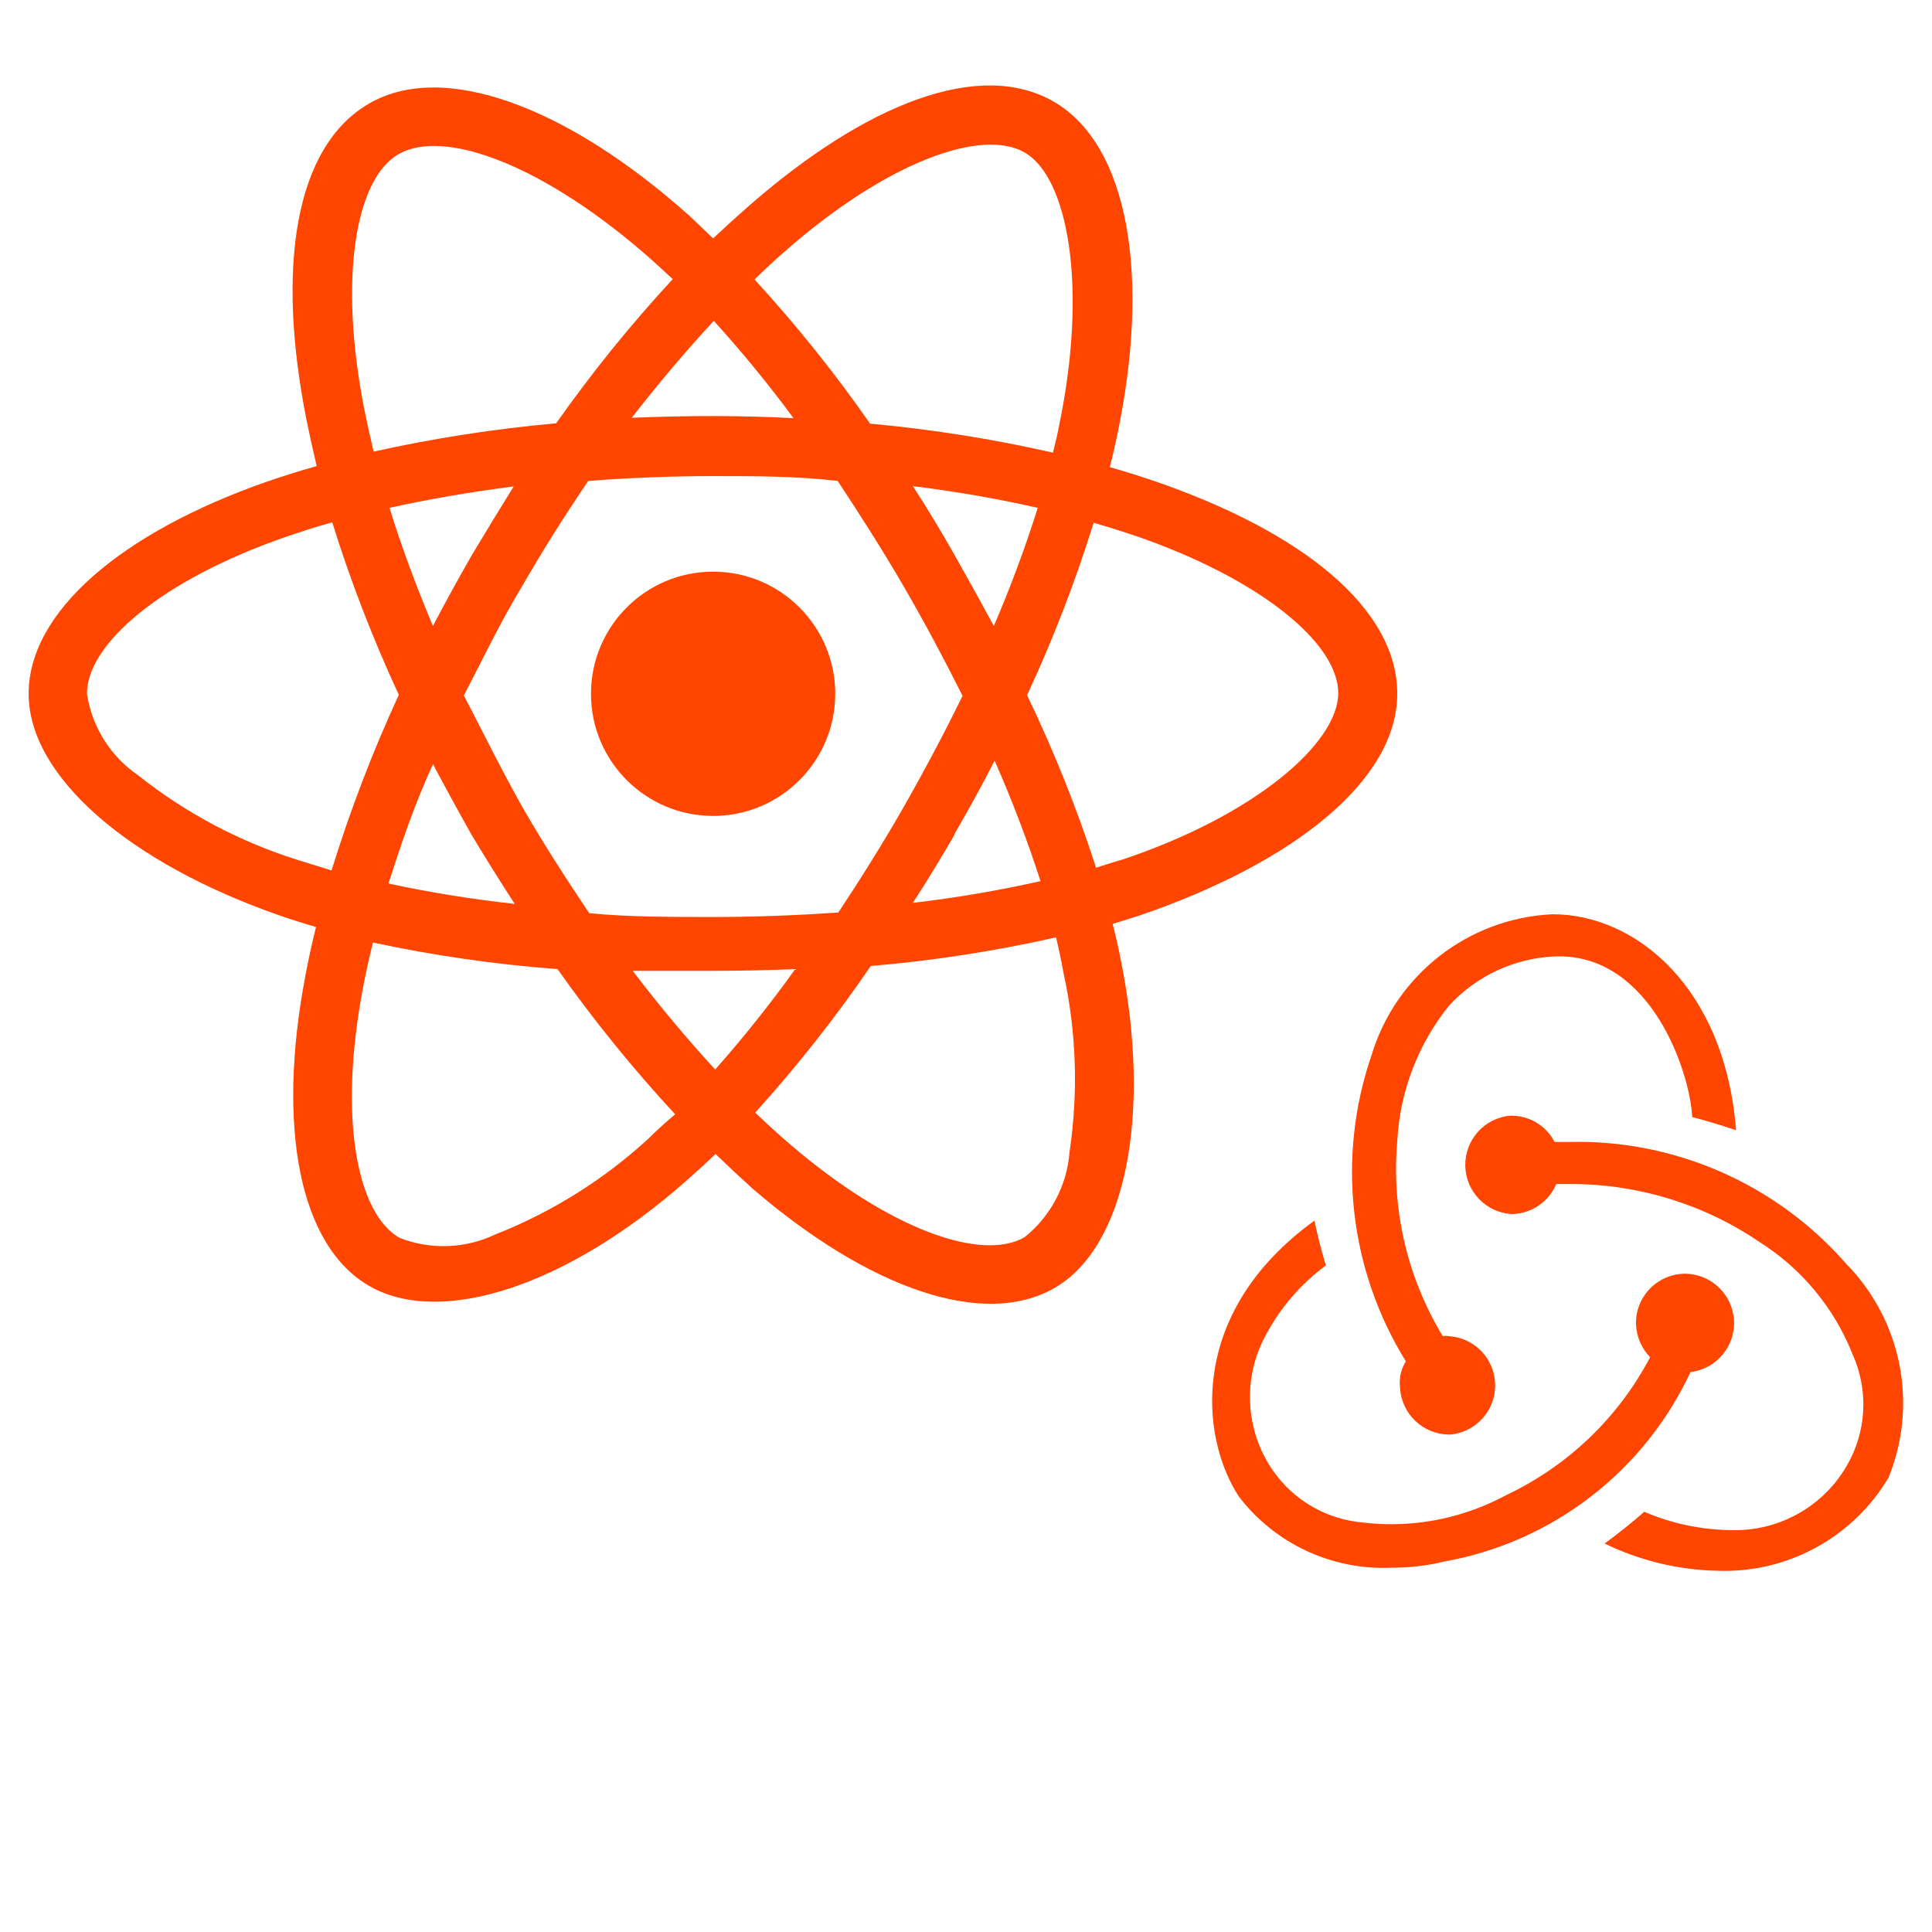
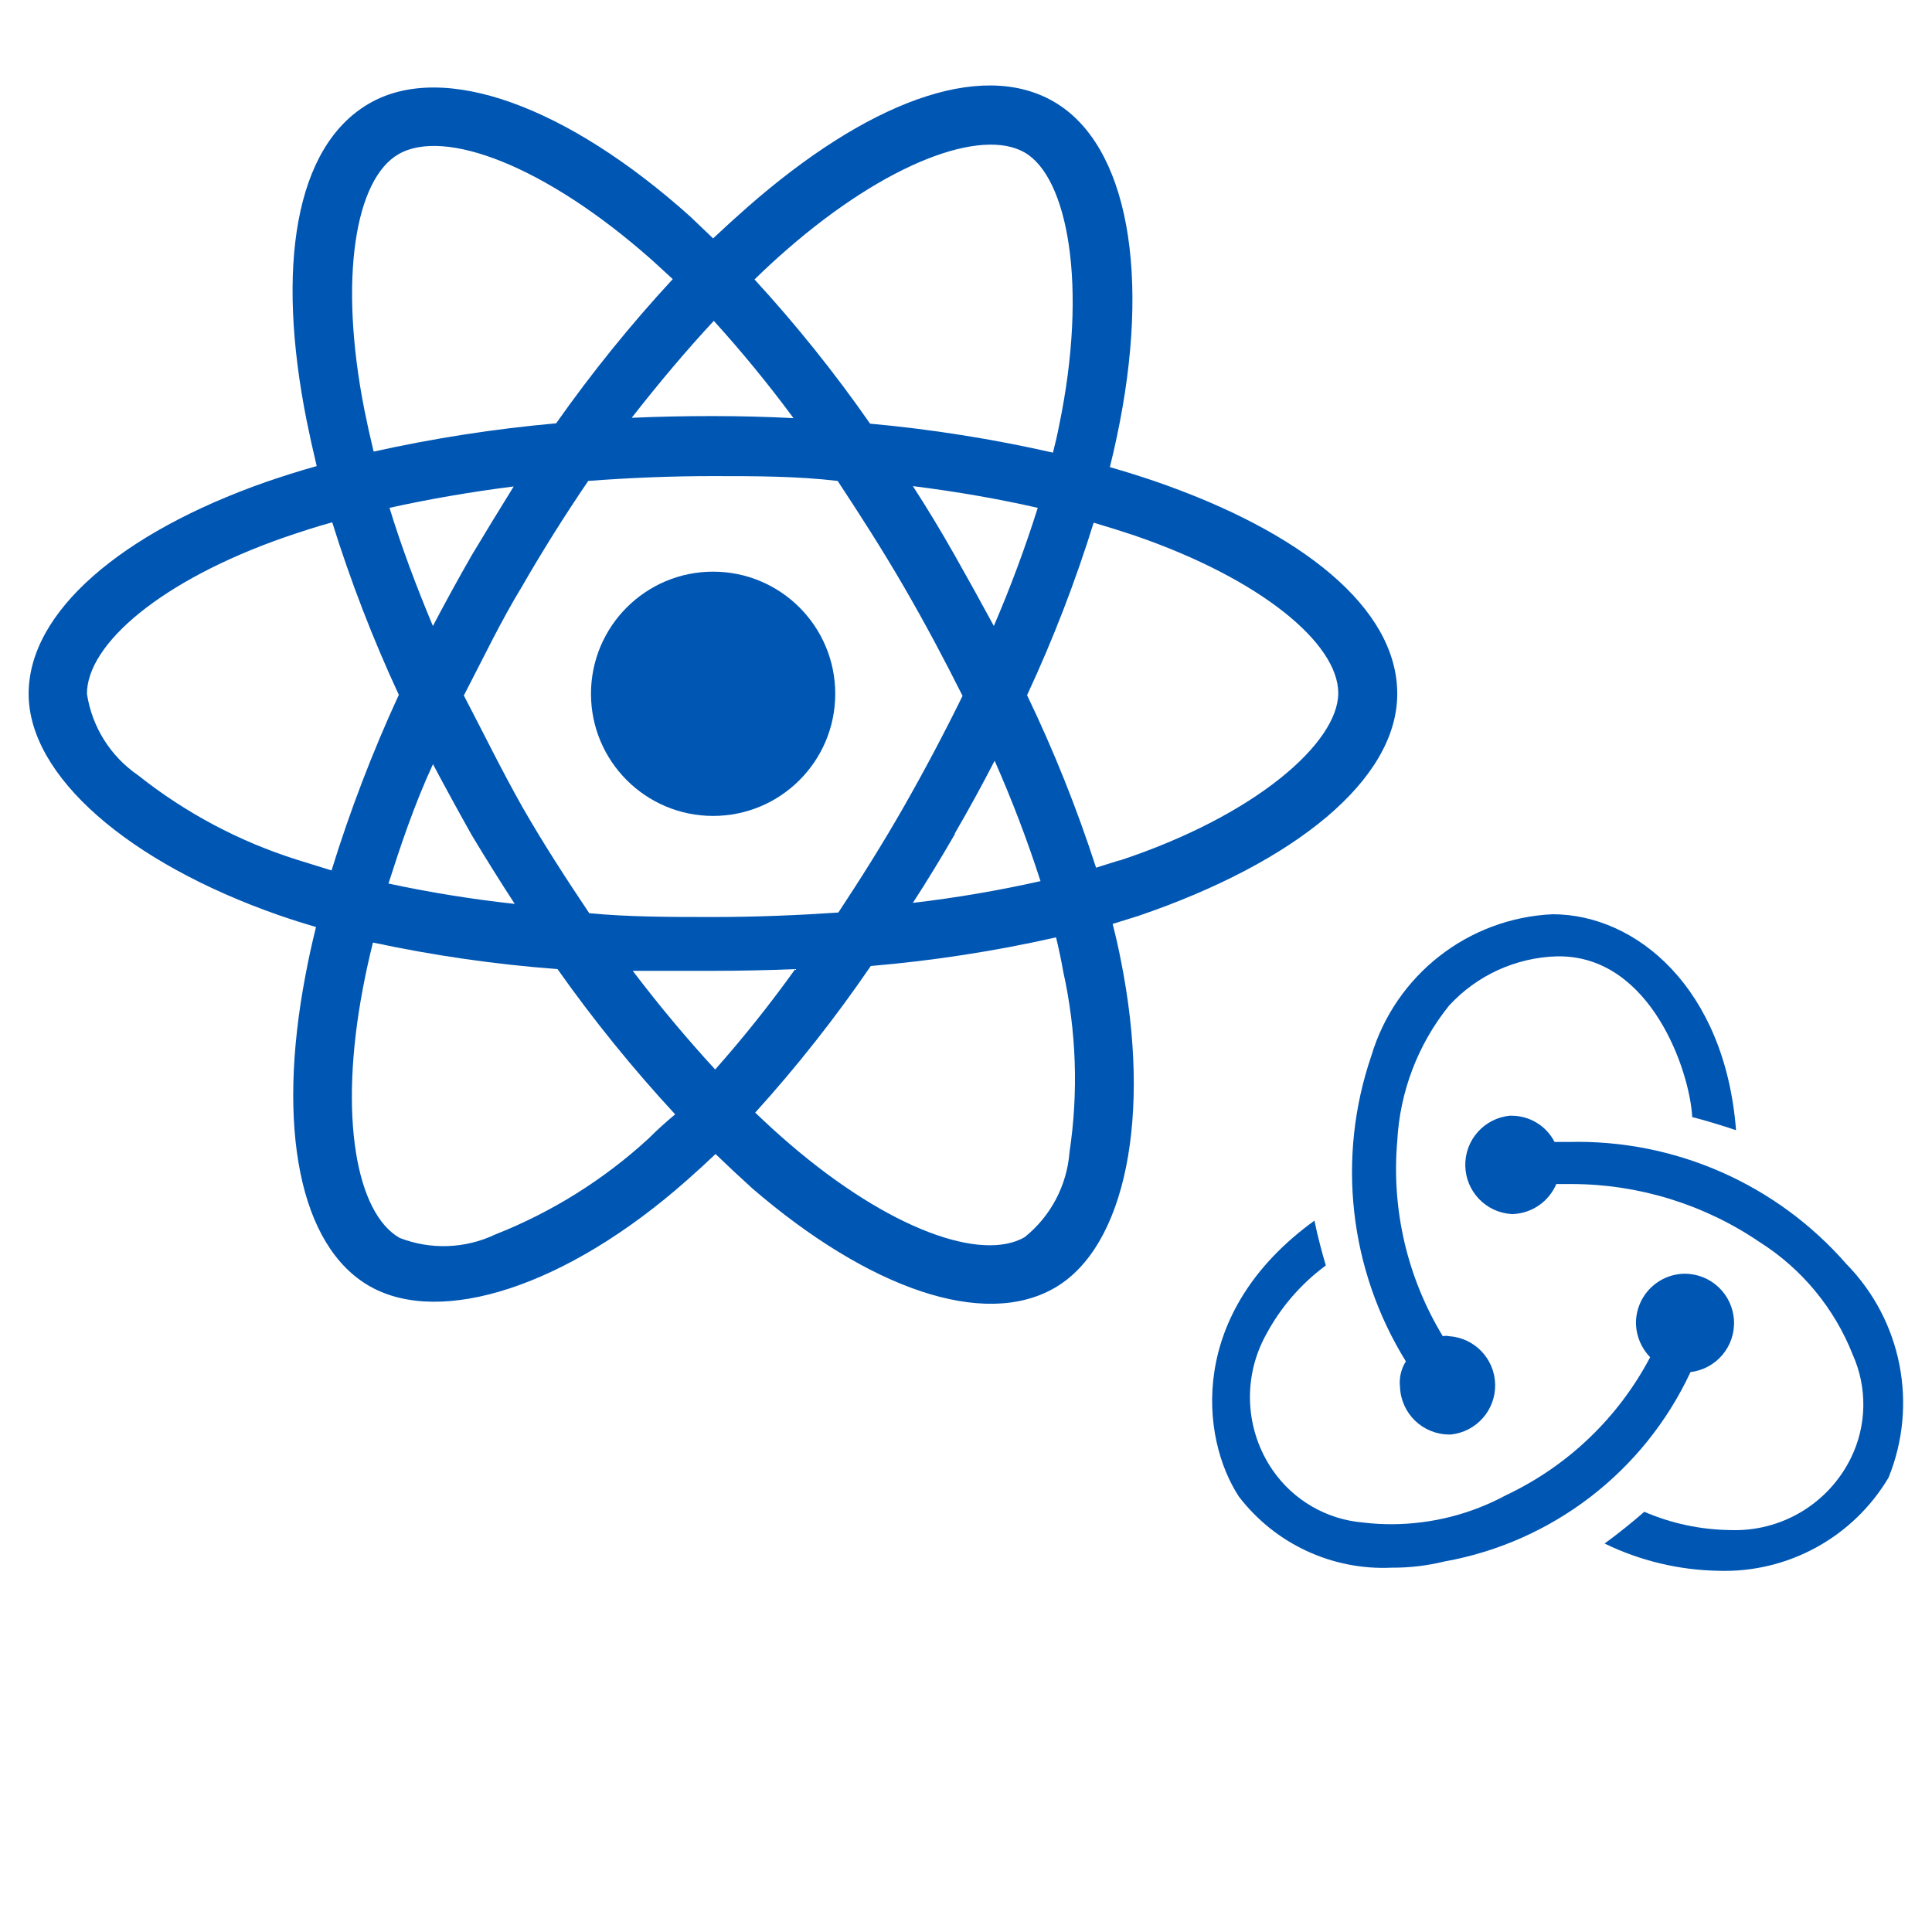
<svg xmlns="http://www.w3.org/2000/svg" viewBox="0 0 56 56">
  <defs>
-     <style>.cls-1{fill:#ff4500;}.cls-2{fill:none;}</style>
+     <style>.cls-1{fill:#0056b3;}.cls-2{fill:none;}</style>
  </defs>
  <g id="Layer_2" data-name="Layer 2">
    <g id="Layer_1-2" data-name="Layer 1">
      <path class="cls-1" d="M33.45,13.94q-.62-.21-1.28-.4.11-.44.2-.87c1-4.69.33-8.47-1.82-9.72S25.09,3,21.67,6q-.49.43-1,.91L20,6.27C16.45,3.09,12.86,1.75,10.7,3S8,7.75,8.89,12.2q.13.64.29,1.31c-.51.14-1,.3-1.47.46C3.52,15.44.83,17.73.83,20.11S3.71,25,8.09,26.53q.52.18,1.07.34-.18.72-.31,1.42c-.83,4.37-.18,7.84,1.88,9s5.7,0,9.18-3.08q.41-.36.83-.76.54.52,1.07,1c3.37,2.9,6.7,4.07,8.76,2.88s2.82-5,1.92-9.49q-.1-.52-.24-1.06l.74-.23C37.54,25,40.5,22.6,40.5,20.11S37.73,15.41,33.45,13.94ZM22.79,7.25C25.71,4.7,28.45,3.7,29.7,4.42s1.84,3.86,1,7.91c-.05.26-.11.52-.18.79a40.57,40.57,0,0,0-5.3-.84,39.81,39.81,0,0,0-3.35-4.18Q22.33,7.65,22.79,7.25Zm-9.34,12.9C14,19.09,14.52,18,15.13,17h0c.61-1.06,1.26-2.09,1.92-3.06,1.18-.09,2.39-.14,3.61-.14h0c1.23,0,2.44,0,3.62.14.66,1,1.3,2,1.91,3.05s1.19,2.14,1.71,3.18c-.52,1.06-1.09,2.14-1.7,3.21s-1.26,2.1-1.9,3.07c-1.18.08-2.39.13-3.63.13s-2.44,0-3.59-.11c-.67-1-1.32-2-1.94-3.08h0C14.52,22.29,14,21.22,13.44,20.15Zm-.9,2q.53,1,1.12,2.05h0q.6,1,1.25,2a36.07,36.07,0,0,1-3.66-.59C11.61,24.52,12,23.34,12.55,22.15Zm0-4c-.49-1.17-.92-2.32-1.26-3.43,1.13-.25,2.34-.46,3.6-.62q-.62,1-1.22,2h0Q13.08,17.13,12.54,18.16Zm15.13,6q.61-1.05,1.15-2.1a36,36,0,0,1,1.33,3.49,36,36,0,0,1-3.7.63Q27.07,25.23,27.67,24.19Zm1.13-6q-.54-1-1.14-2.06t-1.21-2c1.27.16,2.48.37,3.62.63A36.21,36.21,0,0,1,28.8,18.16ZM20.69,9.3A36.21,36.21,0,0,1,23,12.12q-1.16-.06-2.35-.06t-2.34.05C19.1,11.1,19.89,10.16,20.69,9.3ZM11.55,4.47c1.33-.77,4.26.33,7.35,3.07l.6.55a40.58,40.58,0,0,0-3.38,4.18,41.4,41.4,0,0,0-5.29.82q-.15-.62-.27-1.22C9.81,8.06,10.3,5.19,11.55,4.47ZM9.61,25.23l-1-.31A14.35,14.35,0,0,1,4,22.47a3.5,3.5,0,0,1-1.48-2.36c0-1.44,2.15-3.29,5.74-4.54.44-.15.89-.3,1.37-.43a40.63,40.63,0,0,0,1.93,5A41.29,41.29,0,0,0,9.61,25.23ZM18.8,33a14.35,14.35,0,0,1-4.44,2.78,3.5,3.5,0,0,1-2.78.1c-1.25-.72-1.77-3.51-1.06-7.24q.12-.64.29-1.32a39.84,39.84,0,0,0,5.35.77,41.24,41.24,0,0,0,3.41,4.21Q19.17,32.63,18.8,33ZM20.73,31c-.8-.87-1.6-1.82-2.39-2.86q1.14,0,2.32,0t2.39-.05A36.06,36.06,0,0,1,20.73,31ZM31,33.4a3.5,3.5,0,0,1-1.3,2.46c-1.25.72-3.92-.22-6.81-2.7q-.5-.43-1-.91A39.83,39.83,0,0,0,25.24,28a39.55,39.55,0,0,0,5.37-.83q.12.49.21,1A14.35,14.35,0,0,1,31,33.4Zm1.44-8.46-.67.21a39.75,39.75,0,0,0-2-5,39.74,39.74,0,0,0,1.93-5q.61.18,1.18.37c3.67,1.26,5.91,3.13,5.91,4.57S36.39,23.64,32.46,24.94Z" />
      <circle class="cls-1" cx="20.67" cy="20.11" r="3.54" />
      <path class="cls-1" d="M49,39.77a1.43,1.43,0,0,0-.15-2.85h-.05a1.43,1.43,0,0,0-1.38,1.48,1.46,1.46,0,0,0,.41.94,9.11,9.11,0,0,1-4.18,4,7,7,0,0,1-3.29.84,6.8,6.8,0,0,1-.86-.05,3.54,3.54,0,0,1-2.6-1.5,3.74,3.74,0,0,1-.2-3.95,6,6,0,0,1,1.73-2c-.1-.33-.25-.89-.33-1.3-3.69,2.67-3.31,6.29-2.19,8a5.27,5.27,0,0,0,4.43,2.06,6.26,6.26,0,0,0,1.53-.18A9.77,9.77,0,0,0,49,39.77Z" />
      <path class="cls-1" d="M40.58,40.2A1.43,1.43,0,0,0,42,41.58h.05A1.43,1.43,0,0,0,42,38.73H42a.43.43,0,0,0-.18,0,9.33,9.33,0,0,1-1.32-5.65A6.83,6.83,0,0,1,42,29.15a4.42,4.42,0,0,1,3.13-1.43h.06c2.66,0,3.79,3.32,3.86,4.66.33.08.89.25,1.27.38C50,28.64,47.43,26.5,45,26.5a5.76,5.76,0,0,0-5.25,4.1,10.42,10.42,0,0,0,1,8.86A1.14,1.14,0,0,0,40.58,40.2Z" />
      <path class="cls-1" d="M45.47,33.1h-.41a1.4,1.4,0,0,0-1.25-.76h-.05a1.43,1.43,0,0,0,.05,2.85h.05a1.43,1.43,0,0,0,1.25-.87h.46A9.71,9.71,0,0,1,51,36a6.82,6.82,0,0,1,2.7,3.26,3.53,3.53,0,0,1-.05,3,3.74,3.74,0,0,1-3.49,2.09,6.51,6.51,0,0,1-2.5-.53c-.28.25-.79.66-1.15.92a7.86,7.86,0,0,0,3.29.79,5.53,5.53,0,0,0,4.94-2.7,5.75,5.75,0,0,0-1.22-6.19A10.34,10.34,0,0,0,45.47,33.1Z" />
      <rect class="cls-2" width="56" height="56" />
    </g>
  </g>
</svg>
